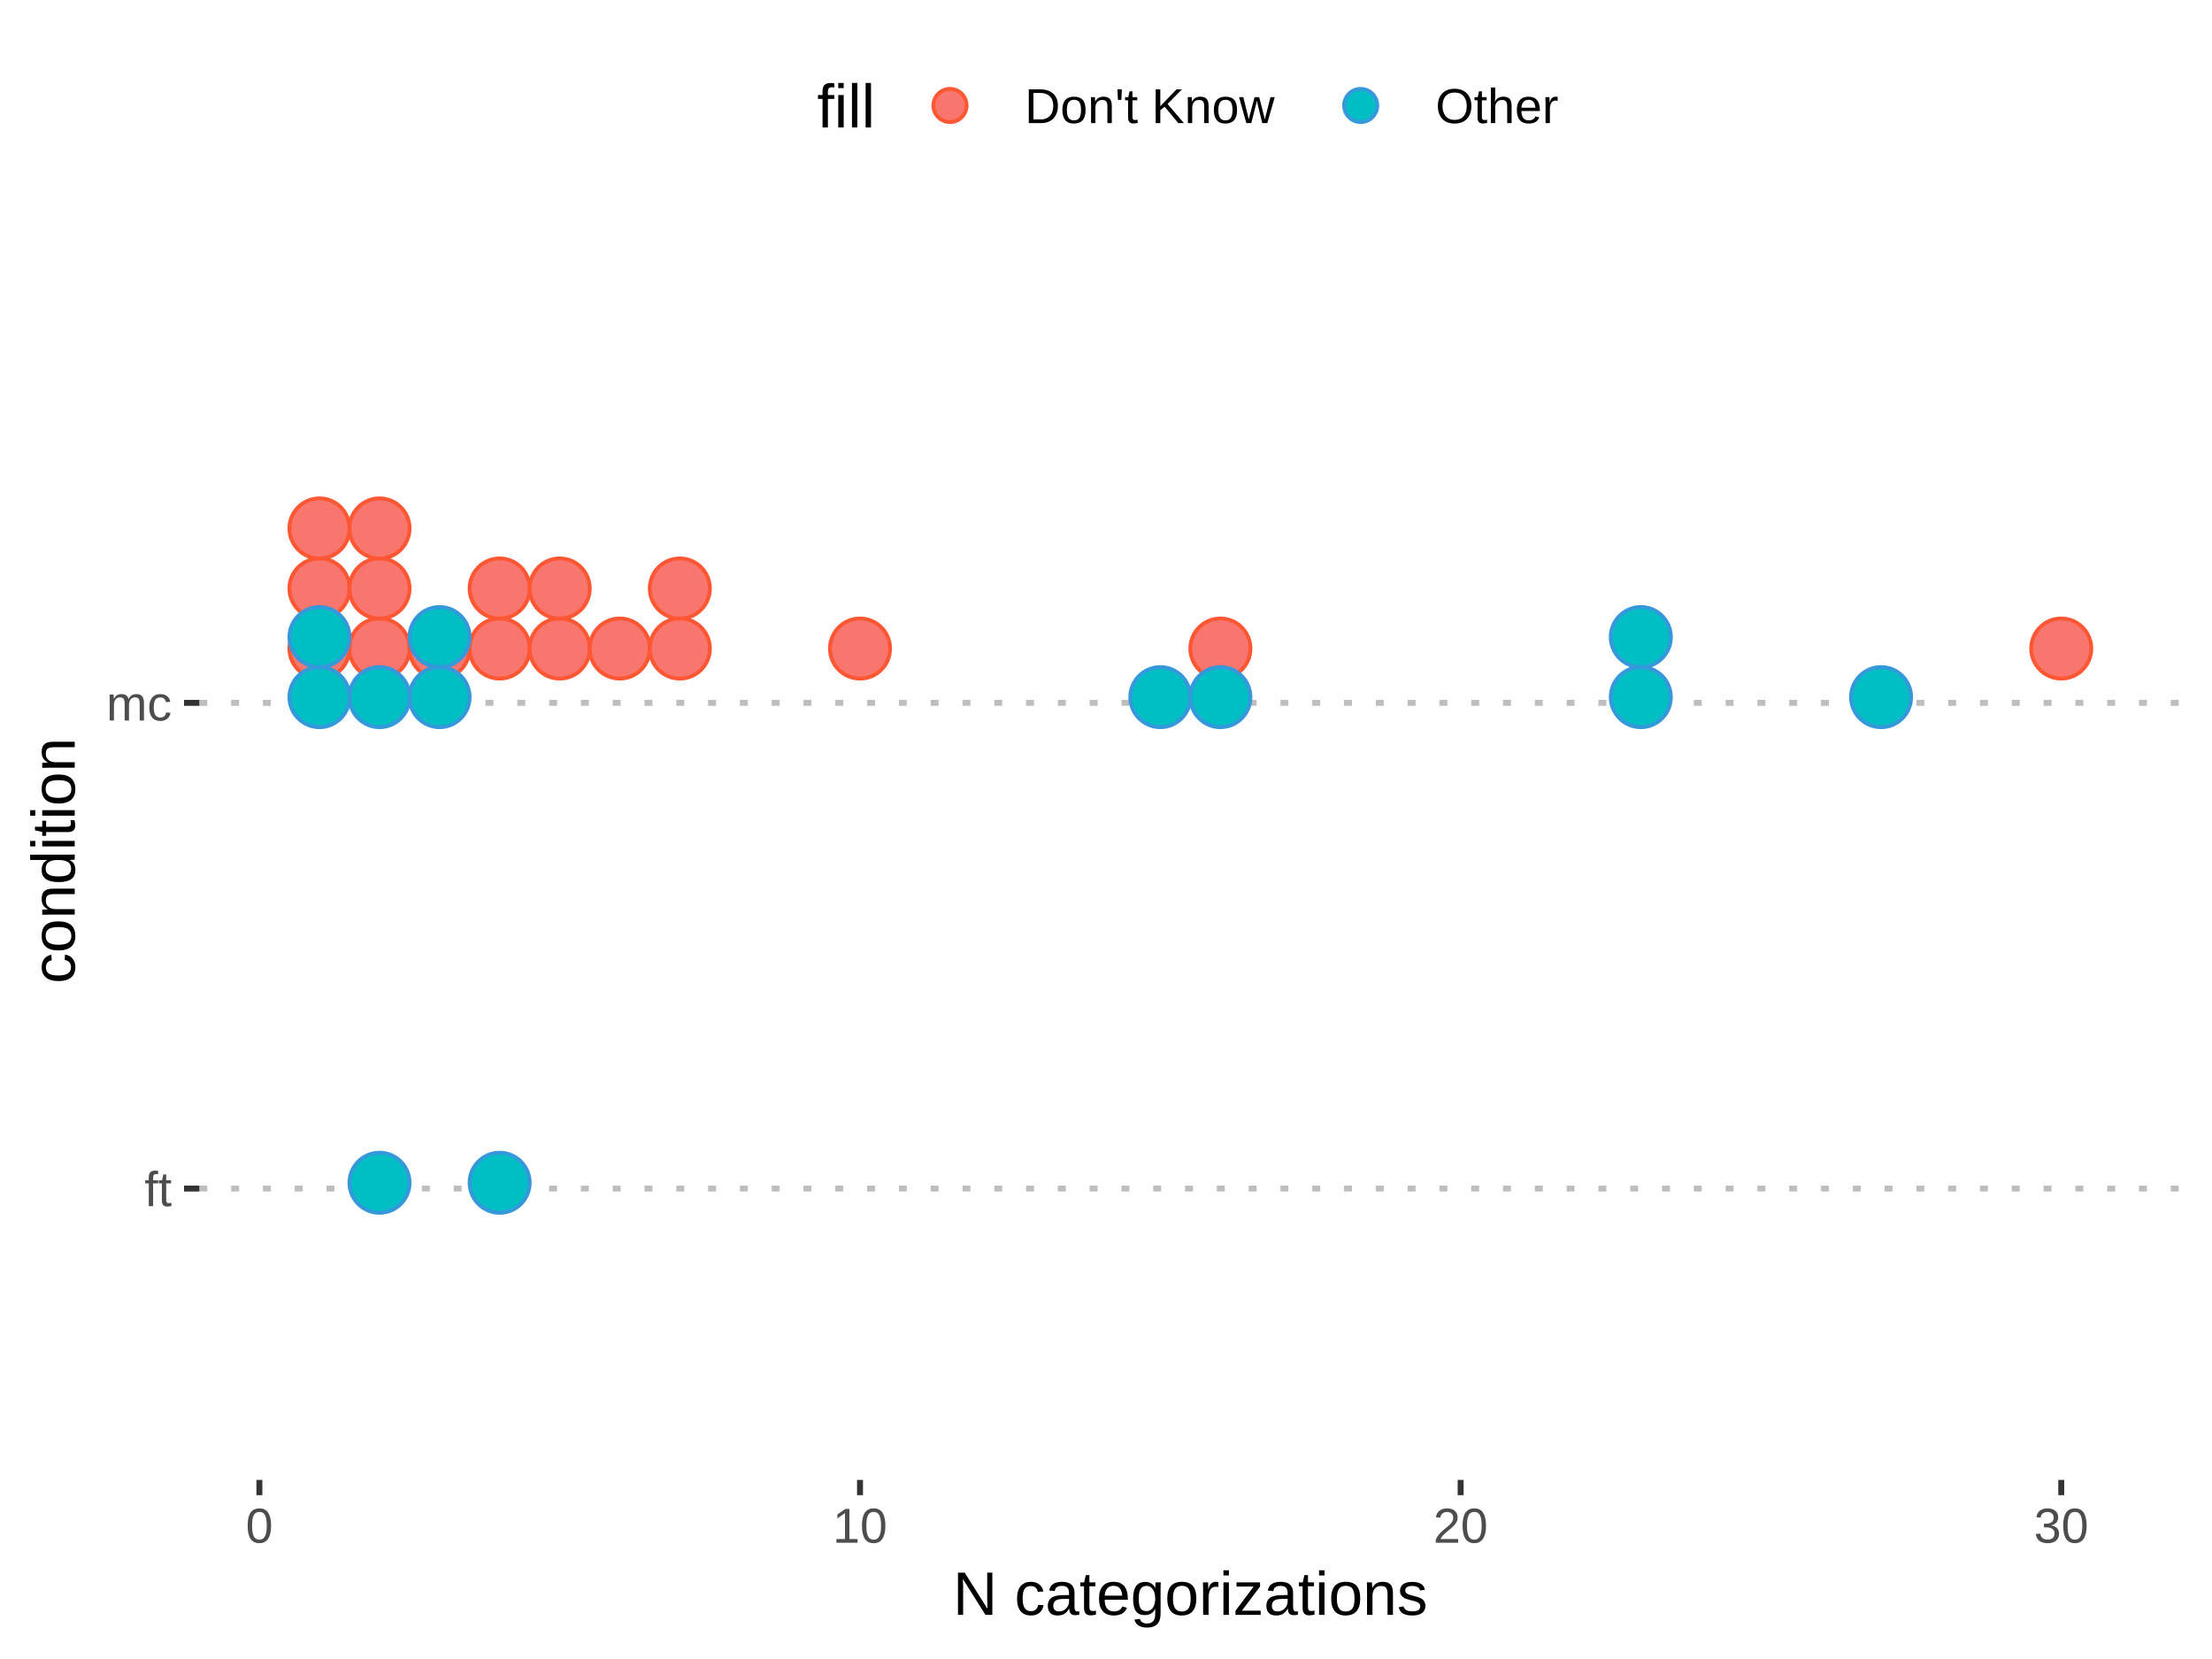
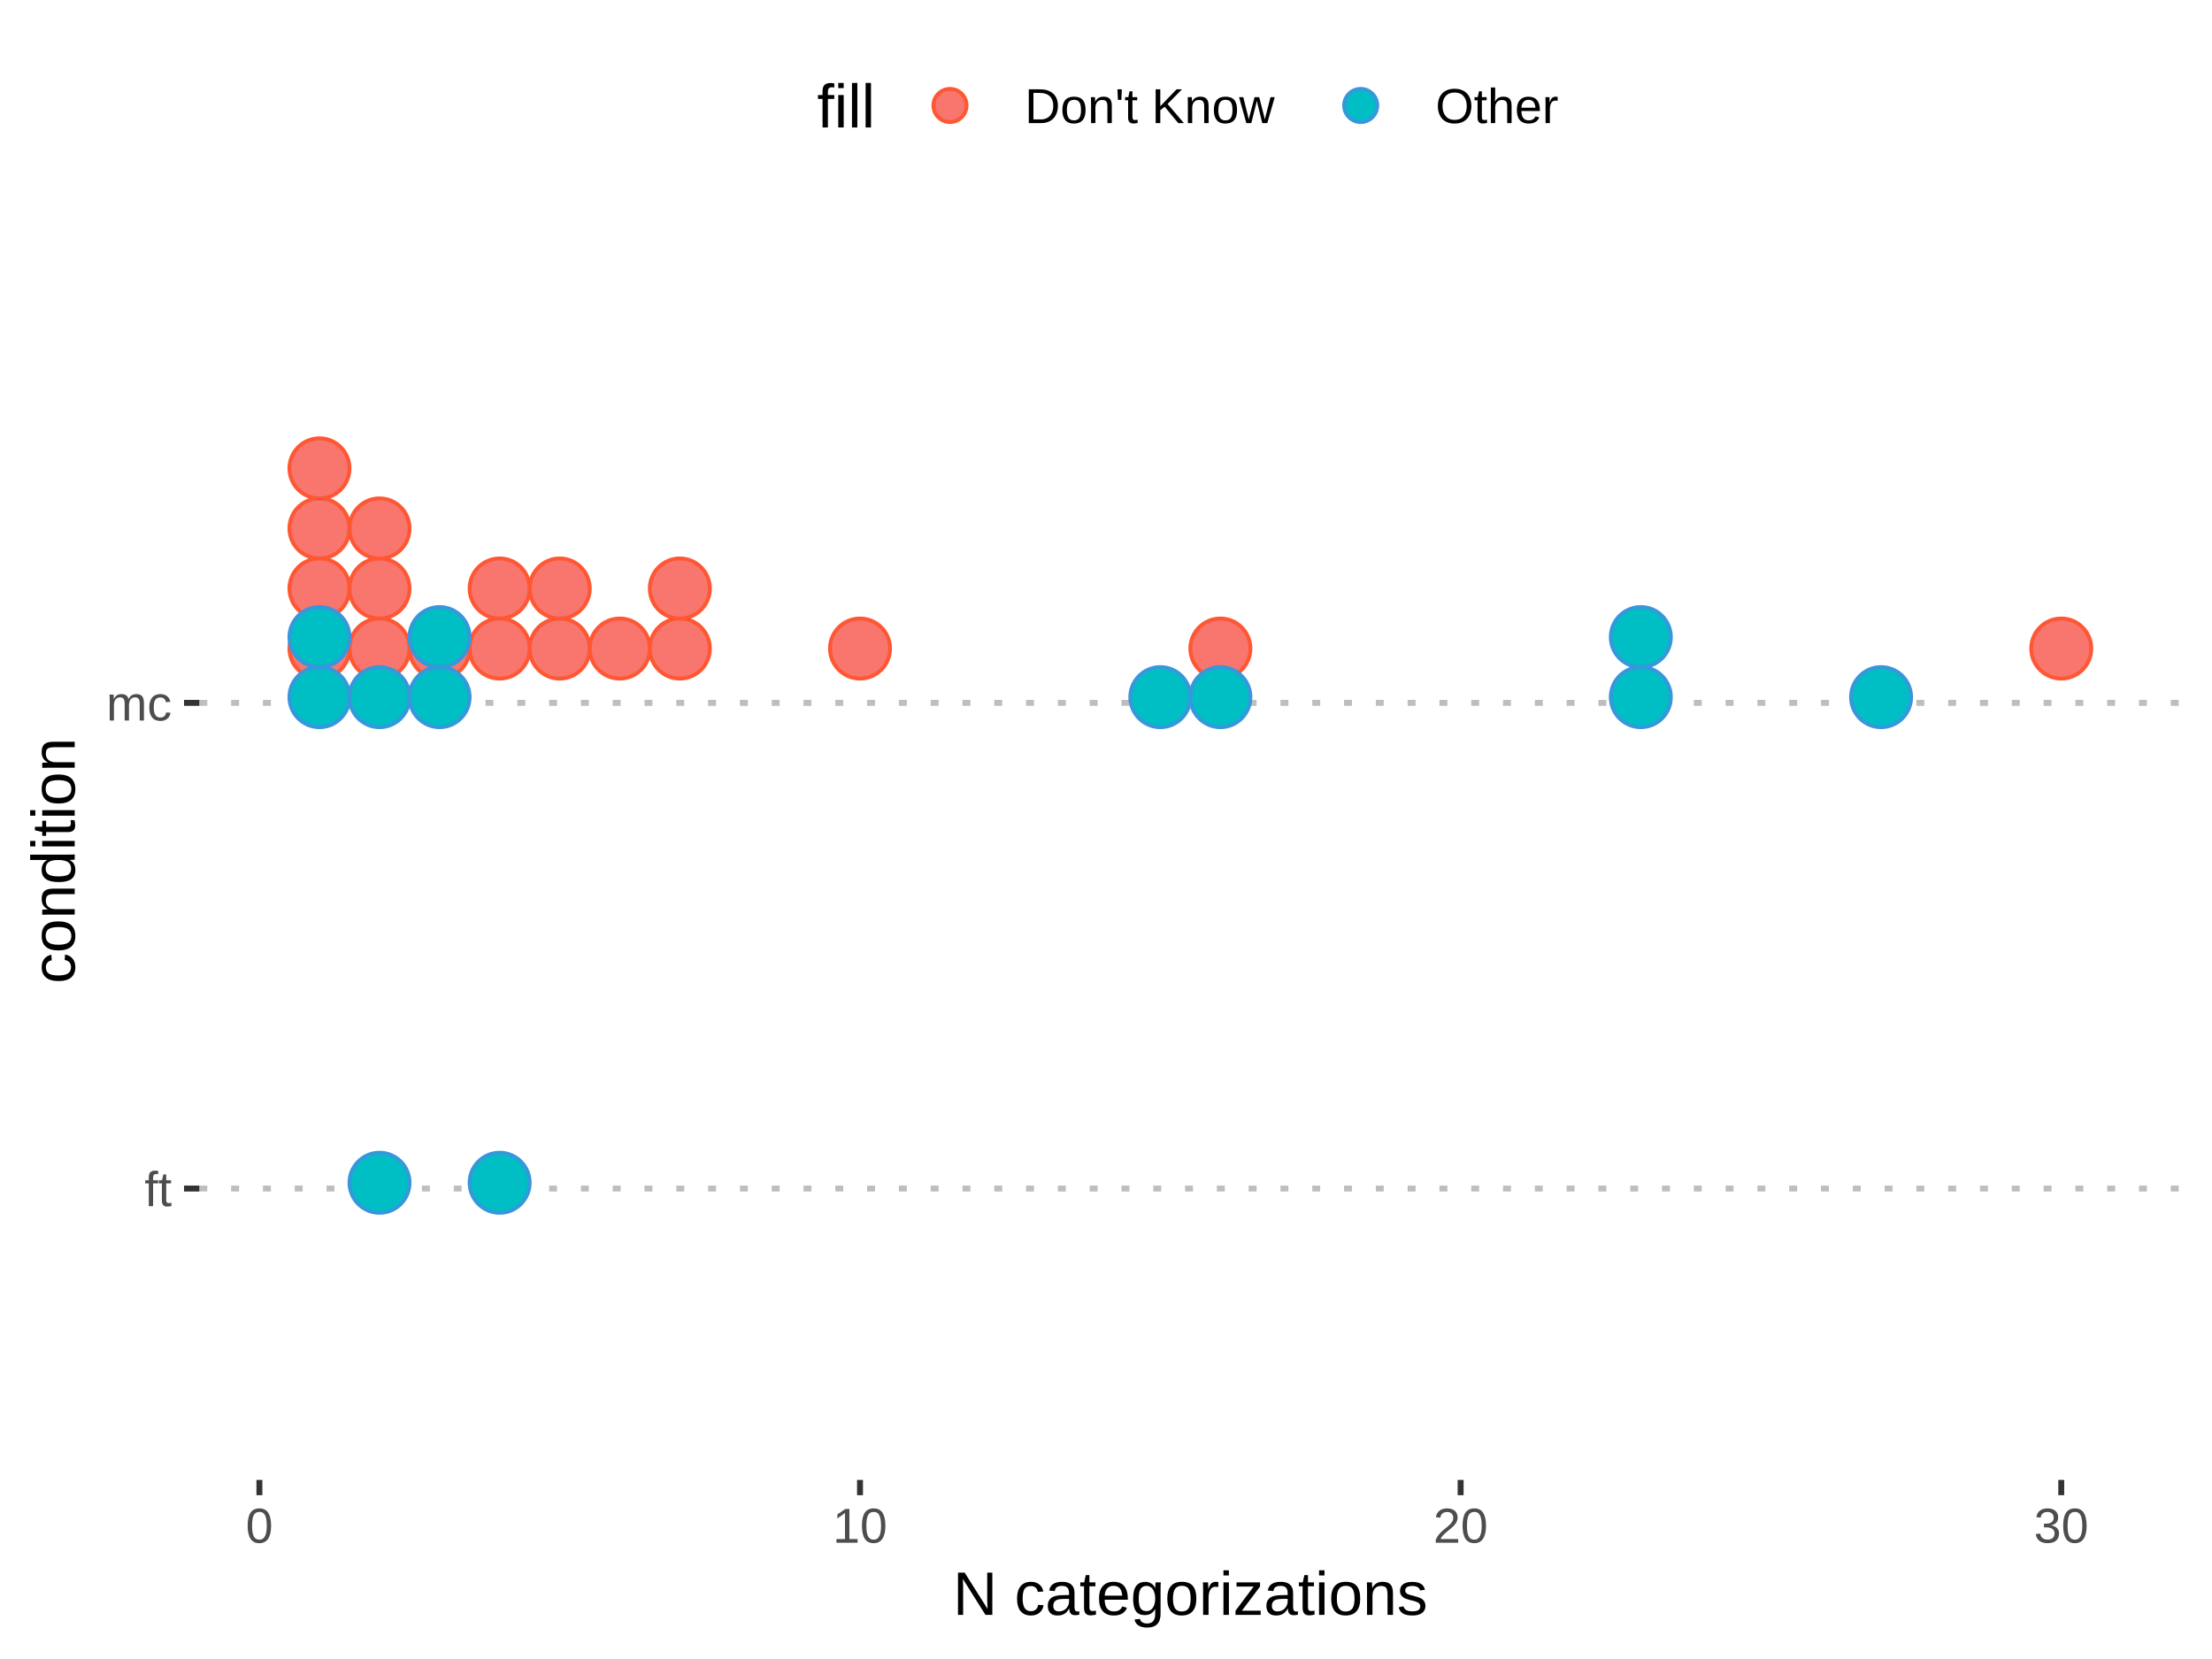
<svg xmlns="http://www.w3.org/2000/svg" class="svglite" width="432.00pt" height="324.00pt" viewBox="0 0 432.00 324.00">
  <defs>
    <style type="text/css">
    .svglite line, .svglite polyline, .svglite polygon, .svglite path, .svglite rect, .svglite circle {
      fill: none;
      stroke: #000000;
      stroke-linecap: round;
      stroke-linejoin: round;
      stroke-miterlimit: 10.00;
    }
    .svglite text {
      white-space: pre;
    }
  </style>
  </defs>
  <rect width="100%" height="100%" style="stroke: none; fill: #FFFFFF;" />
  <defs>
    <clipPath id="cpMC4wMHw0MzIuMDB8MC4wMHwzMjQuMDA=">
      <rect x="0.00" y="0.00" width="432.00" height="324.00" />
    </clipPath>
  </defs>
  <g clip-path="url(#cpMC4wMHw0MzIuMDB8MC4wMHwzMjQuMDA=)">
    <rect x="-0" y="0.00" width="432.00" height="324.00" style="stroke-width: 1.16; stroke: #FFFFFF; fill: #FFFFFF;" />
  </g>
  <defs>
    <clipPath id="cpMzguOTN8NDI2LjAyfDQ3LjE3fDI4OS4wMg==">
      <rect x="38.93" y="47.17" width="387.10" height="241.85" />
    </clipPath>
  </defs>
  <g clip-path="url(#cpMzguOTN8NDI2LjAyfDQ3LjE3fDI4OS4wMg==)">
    <rect x="38.93" y="47.17" width="387.10" height="241.85" style="stroke-width: 1.16; stroke: none; fill: #FFFFFF;" />
    <polyline points="109.31,289.02 109.31,47.17 " style="stroke-width: 0.58; stroke: #FFFFFF; stroke-linecap: butt;" />
    <polyline points="226.61,289.02 226.61,47.17 " style="stroke-width: 0.58; stroke: #FFFFFF; stroke-linecap: butt;" />
    <polyline points="343.91,289.02 343.91,47.17 " style="stroke-width: 0.58; stroke: #FFFFFF; stroke-linecap: butt;" />
    <polyline points="38.93,232.12 426.02,232.12 " style="stroke-width: 1.16; stroke: #BEBEBE; stroke-dasharray: 1.55,4.66; stroke-linecap: butt;" />
    <polyline points="38.93,137.27 426.02,137.27 " style="stroke-width: 1.16; stroke: #BEBEBE; stroke-dasharray: 1.55,4.66; stroke-linecap: butt;" />
    <polyline points="50.66,289.02 50.66,47.17 " style="stroke-width: 1.16; stroke: #FFFFFF; stroke-linecap: butt;" />
    <polyline points="167.96,289.02 167.96,47.17 " style="stroke-width: 1.16; stroke: #FFFFFF; stroke-linecap: butt;" />
    <polyline points="285.26,289.02 285.26,47.17 " style="stroke-width: 1.16; stroke: #FFFFFF; stroke-linecap: butt;" />
    <polyline points="402.56,289.02 402.56,47.17 " style="stroke-width: 1.16; stroke: #FFFFFF; stroke-linecap: butt;" />
    <circle cx="62.39" cy="126.66" r="5.87" style="stroke-width: 0.75; stroke: #FF5733; stroke-linecap: butt; fill: #F8766D;" />
    <circle cx="62.39" cy="114.93" r="5.87" style="stroke-width: 0.75; stroke: #FF5733; stroke-linecap: butt; fill: #F8766D;" />
    <circle cx="62.39" cy="103.20" r="5.87" style="stroke-width: 0.75; stroke: #FF5733; stroke-linecap: butt; fill: #F8766D;" />
+     <circle cx="62.39" cy="91.47" r="5.87" style="stroke-width: 0.75; stroke: #FF5733; stroke-linecap: butt; fill: #F8766D;" />
    <circle cx="74.12" cy="126.66" r="5.87" style="stroke-width: 0.75; stroke: #FF5733; stroke-linecap: butt; fill: #F8766D;" />
    <circle cx="74.12" cy="114.93" r="5.87" style="stroke-width: 0.75; stroke: #FF5733; stroke-linecap: butt; fill: #F8766D;" />
    <circle cx="74.12" cy="103.20" r="5.87" style="stroke-width: 0.75; stroke: #FF5733; stroke-linecap: butt; fill: #F8766D;" />
    <circle cx="85.85" cy="126.66" r="5.87" style="stroke-width: 0.75; stroke: #FF5733; stroke-linecap: butt; fill: #F8766D;" />
    <circle cx="97.58" cy="126.66" r="5.87" style="stroke-width: 0.75; stroke: #FF5733; stroke-linecap: butt; fill: #F8766D;" />
    <circle cx="97.58" cy="114.93" r="5.87" style="stroke-width: 0.75; stroke: #FF5733; stroke-linecap: butt; fill: #F8766D;" />
    <circle cx="109.31" cy="126.66" r="5.87" style="stroke-width: 0.75; stroke: #FF5733; stroke-linecap: butt; fill: #F8766D;" />
    <circle cx="109.31" cy="114.93" r="5.87" style="stroke-width: 0.75; stroke: #FF5733; stroke-linecap: butt; fill: #F8766D;" />
    <circle cx="121.04" cy="126.66" r="5.87" style="stroke-width: 0.75; stroke: #FF5733; stroke-linecap: butt; fill: #F8766D;" />
    <circle cx="132.77" cy="126.66" r="5.87" style="stroke-width: 0.75; stroke: #FF5733; stroke-linecap: butt; fill: #F8766D;" />
    <circle cx="132.77" cy="114.93" r="5.87" style="stroke-width: 0.75; stroke: #FF5733; stroke-linecap: butt; fill: #F8766D;" />
    <circle cx="167.96" cy="126.66" r="5.87" style="stroke-width: 0.75; stroke: #FF5733; stroke-linecap: butt; fill: #F8766D;" />
    <circle cx="238.34" cy="126.66" r="5.87" style="stroke-width: 0.75; stroke: #FF5733; stroke-linecap: butt; fill: #F8766D;" />
    <circle cx="402.56" cy="126.66" r="5.87" style="stroke-width: 0.75; stroke: #FF5733; stroke-linecap: butt; fill: #F8766D;" />
    <circle cx="74.12" cy="230.99" r="5.87" style="stroke-width: 0.75; stroke: #3498DB; stroke-linecap: butt; fill: #00BFC4;" />
    <circle cx="97.58" cy="230.99" r="5.87" style="stroke-width: 0.75; stroke: #3498DB; stroke-linecap: butt; fill: #00BFC4;" />
    <circle cx="62.39" cy="136.15" r="5.87" style="stroke-width: 0.75; stroke: #3498DB; stroke-linecap: butt; fill: #00BFC4;" />
    <circle cx="62.39" cy="124.42" r="5.87" style="stroke-width: 0.75; stroke: #3498DB; stroke-linecap: butt; fill: #00BFC4;" />
    <circle cx="74.12" cy="136.15" r="5.87" style="stroke-width: 0.75; stroke: #3498DB; stroke-linecap: butt; fill: #00BFC4;" />
    <circle cx="85.85" cy="136.15" r="5.87" style="stroke-width: 0.75; stroke: #3498DB; stroke-linecap: butt; fill: #00BFC4;" />
    <circle cx="85.85" cy="124.42" r="5.87" style="stroke-width: 0.75; stroke: #3498DB; stroke-linecap: butt; fill: #00BFC4;" />
    <circle cx="226.61" cy="136.15" r="5.87" style="stroke-width: 0.75; stroke: #3498DB; stroke-linecap: butt; fill: #00BFC4;" />
    <circle cx="238.34" cy="136.15" r="5.87" style="stroke-width: 0.75; stroke: #3498DB; stroke-linecap: butt; fill: #00BFC4;" />
    <circle cx="320.45" cy="136.15" r="5.87" style="stroke-width: 0.75; stroke: #3498DB; stroke-linecap: butt; fill: #00BFC4;" />
    <circle cx="320.45" cy="124.42" r="5.87" style="stroke-width: 0.75; stroke: #3498DB; stroke-linecap: butt; fill: #00BFC4;" />
    <circle cx="367.37" cy="136.15" r="5.87" style="stroke-width: 0.75; stroke: #3498DB; stroke-linecap: butt; fill: #00BFC4;" />
  </g>
  <g clip-path="url(#cpMC4wMHw0MzIuMDB8MC4wMHwzMjQuMDA=)">
    <text x="33.55" y="235.56" text-anchor="end" style="font-size: 9.60px;fill: #4D4D4D; font-family: &quot;Arial&quot;;" textLength="5.33px" lengthAdjust="spacingAndGlyphs">ft</text>
    <text x="33.55" y="140.71" text-anchor="end" style="font-size: 9.60px;fill: #4D4D4D; font-family: &quot;Arial&quot;;" textLength="12.79px" lengthAdjust="spacingAndGlyphs">mc</text>
    <polyline points="35.94,232.12 38.93,232.12 " style="stroke-width: 1.16; stroke: #333333; stroke-linecap: butt;" />
    <polyline points="35.94,137.27 38.93,137.27 " style="stroke-width: 1.16; stroke: #333333; stroke-linecap: butt;" />
    <polyline points="50.66,292.01 50.66,289.02 " style="stroke-width: 1.16; stroke: #333333; stroke-linecap: butt;" />
    <polyline points="167.96,292.01 167.96,289.02 " style="stroke-width: 1.16; stroke: #333333; stroke-linecap: butt;" />
    <polyline points="285.26,292.01 285.26,289.02 " style="stroke-width: 1.16; stroke: #333333; stroke-linecap: butt;" />
    <polyline points="402.56,292.01 402.56,289.02 " style="stroke-width: 1.16; stroke: #333333; stroke-linecap: butt;" />
    <text x="50.66" y="301.29" text-anchor="middle" style="font-size: 9.60px;fill: #4D4D4D; font-family: &quot;Arial&quot;;" textLength="5.34px" lengthAdjust="spacingAndGlyphs">0</text>
    <text x="167.96" y="301.29" text-anchor="middle" style="font-size: 9.60px;fill: #4D4D4D; font-family: &quot;Arial&quot;;" textLength="10.67px" lengthAdjust="spacingAndGlyphs">10</text>
    <text x="285.26" y="301.29" text-anchor="middle" style="font-size: 9.60px;fill: #4D4D4D; font-family: &quot;Arial&quot;;" textLength="10.67px" lengthAdjust="spacingAndGlyphs">20</text>
    <text x="402.56" y="301.29" text-anchor="middle" style="font-size: 9.60px;fill: #4D4D4D; font-family: &quot;Arial&quot;;" textLength="10.67px" lengthAdjust="spacingAndGlyphs">30</text>
    <text x="232.47" y="315.38" text-anchor="middle" style="font-size: 12.00px; font-family: &quot;Arial&quot;;" textLength="92.71px" lengthAdjust="spacingAndGlyphs">N categorizations</text>
    <text transform="translate(14.59,168.10) rotate(-90)" text-anchor="middle" style="font-size: 12.00px; font-family: &quot;Arial&quot;;" textLength="48.03px" lengthAdjust="spacingAndGlyphs">condition</text>
    <rect x="153.60" y="5.98" width="157.74" height="29.24" style="stroke-width: 1.16; stroke: none; fill: #FFFFFF;" />
    <text x="159.58" y="24.90" style="font-size: 12.00px; font-family: &quot;Arial&quot;;" textLength="11.33px" lengthAdjust="spacingAndGlyphs">fill</text>
    <rect x="176.89" y="11.96" width="17.28" height="17.28" style="stroke-width: 1.16; stroke: none; fill: #FFFFFF;" />
    <circle cx="185.53" cy="20.60" r="3.24" style="stroke-width: 0.75; stroke: #FF5733; stroke-linecap: butt; fill: #F8766D;" />
    <rect x="257.10" y="11.96" width="17.28" height="17.28" style="stroke-width: 1.16; stroke: none; fill: #FFFFFF;" />
    <circle cx="265.74" cy="20.60" r="3.24" style="stroke-width: 0.75; stroke: #3498DB; stroke-linecap: butt; fill: #00BFC4;" />
    <text x="200.14" y="24.04" style="font-size: 9.60px; font-family: &quot;Arial&quot;;" textLength="48.75px" lengthAdjust="spacingAndGlyphs">Don't Know</text>
    <text x="280.36" y="24.04" style="font-size: 9.60px; font-family: &quot;Arial&quot;;" textLength="23.99px" lengthAdjust="spacingAndGlyphs">Other</text>
  </g>
</svg>
